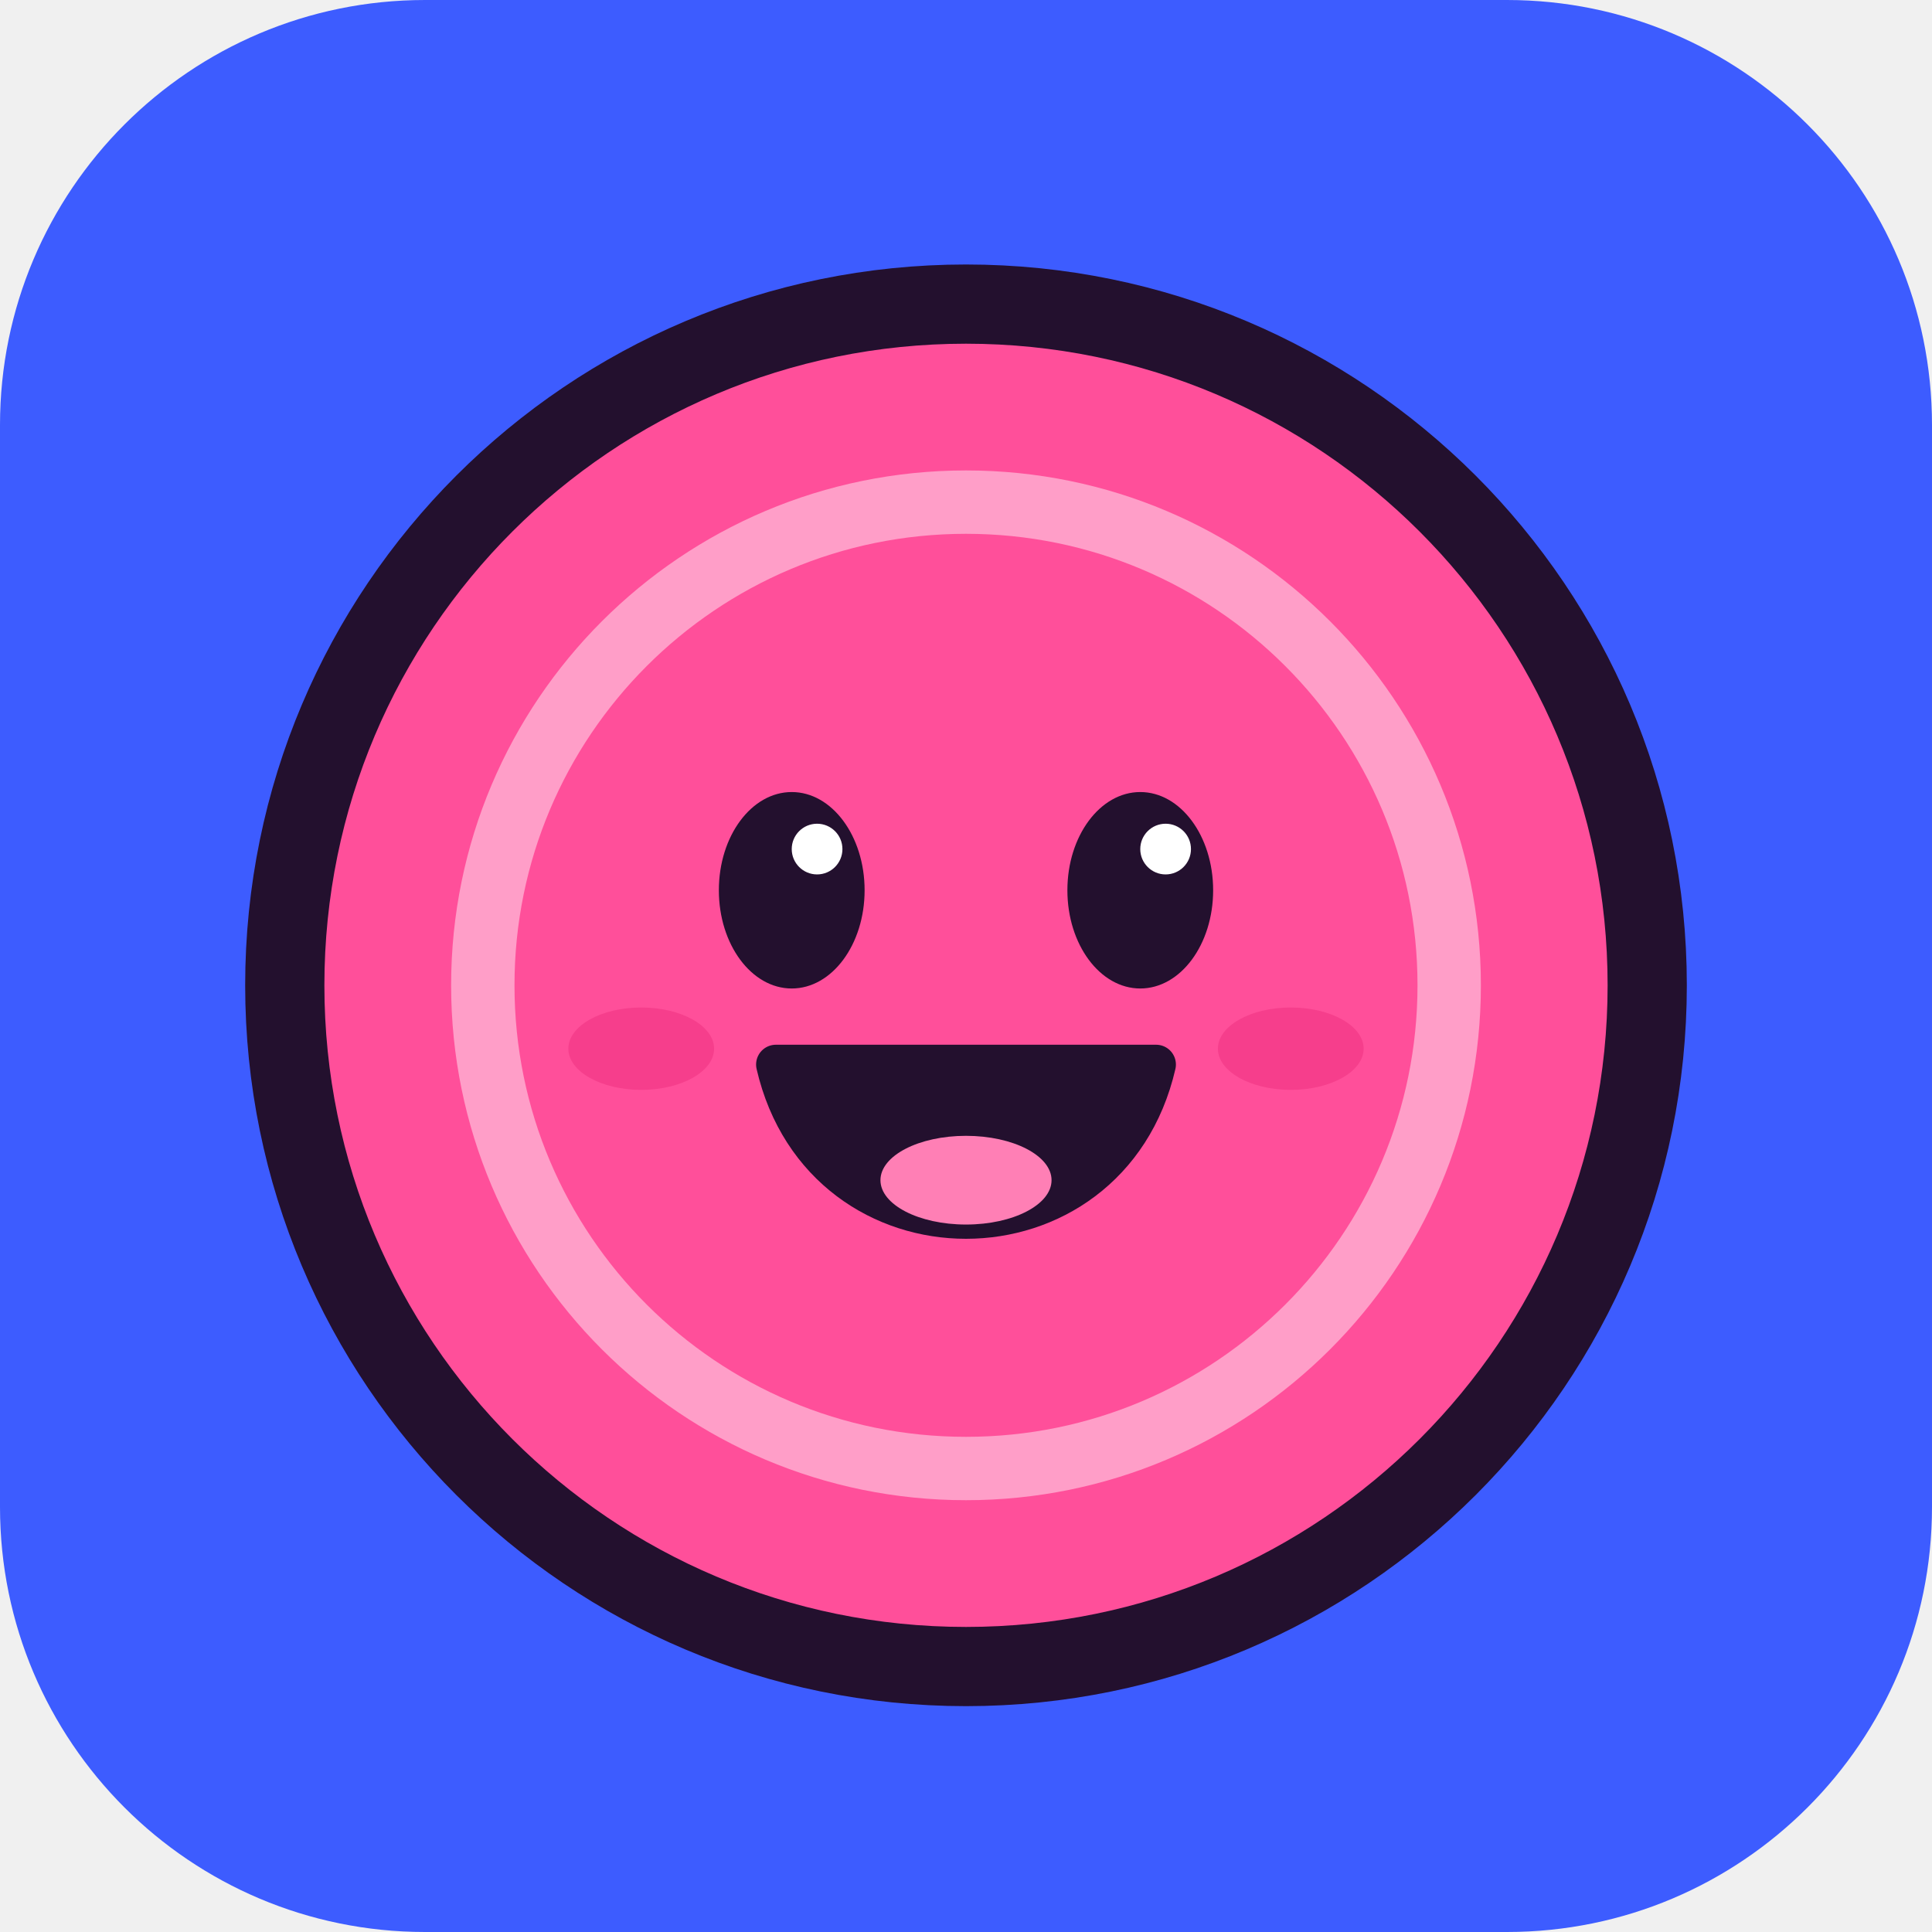
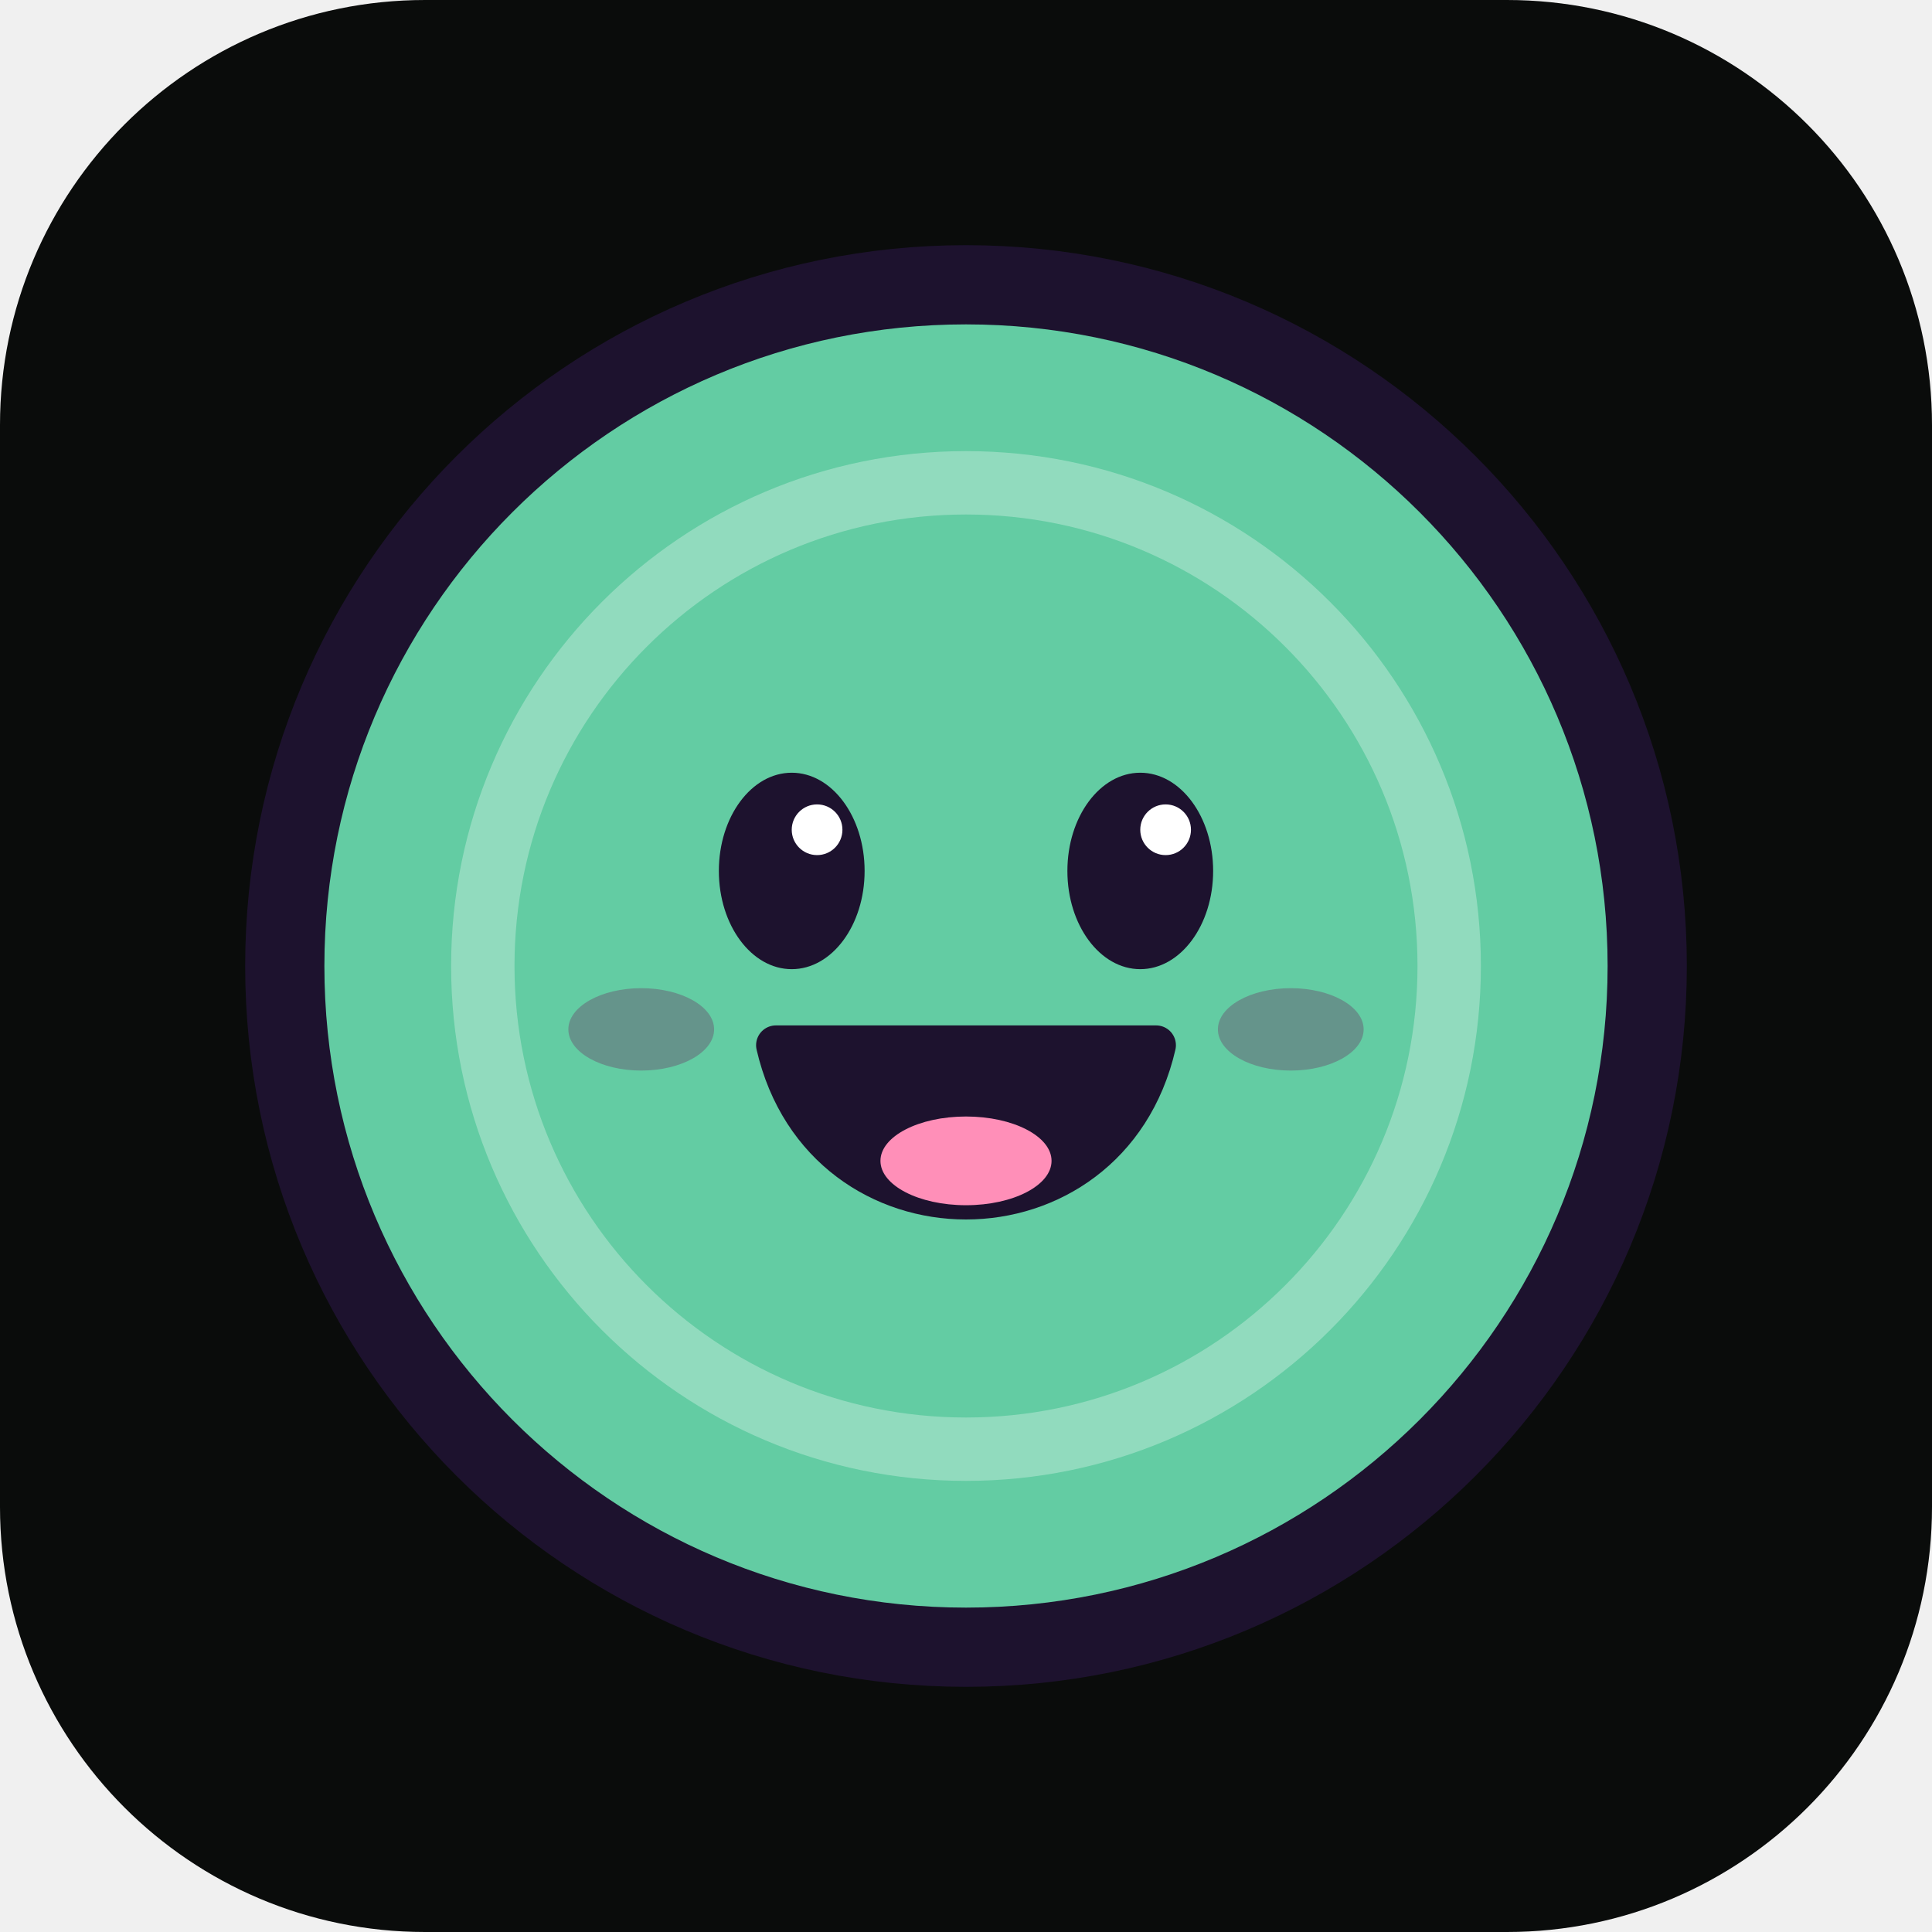
<svg xmlns="http://www.w3.org/2000/svg" width="512" height="512" viewBox="0 0 512 512">
-   <rect width="512" height="512" rx="112.64" fill="#3D5CFF" />
-   <g transform="translate(46.08 51.2) scale(4.1984)">
-     <circle cx="50" cy="50" r="43" fill="#FF4F9A" stroke="#23102E" stroke-width="5" />
-     <circle cx="50" cy="50" r="30.5" fill="none" stroke="#FFFFFF" stroke-opacity=".45" stroke-width="4" />
-     <ellipse cx="39" cy="44" rx="4.6" ry="6.2" fill="#23102E" />
-     <ellipse cx="61" cy="44" rx="4.6" ry="6.2" fill="#23102E" />
+   <rect width="512" height="512" rx="112.64" fill="#0A0C0B" />
+   <g transform="translate(46.08 46.08) scale(4.1984)">
+     <circle cx="50" cy="50" r="43" fill="#63CCA3" stroke="#1D122E" stroke-width="5" />
+     <circle cx="50" cy="50" r="30.5" fill="none" stroke="#FFFFFF" stroke-opacity=".3" stroke-width="4" />
+     <ellipse cx="39" cy="44" rx="4.6" ry="6.2" fill="#1D122E" />
+     <ellipse cx="61" cy="44" rx="4.6" ry="6.2" fill="#1D122E" />
    <circle cx="40.6" cy="41.4" r="1.6" fill="#FFFFFF" />
    <circle cx="62.6" cy="41.4" r="1.6" fill="#FFFFFF" />
-     <path d="M38 55 C41 68 59 68 62 55 Z" fill="#23102E" stroke="#23102E" stroke-width="2.5" stroke-linejoin="round" />
-     <ellipse cx="50" cy="62.3" rx="5.4" ry="2.8" fill="#FF7FB5" />
-     <ellipse cx="29.5" cy="54" rx="4.6" ry="2.6" fill="#E0186A" opacity=".3" />
-     <ellipse cx="70.5" cy="54" rx="4.6" ry="2.6" fill="#E0186A" opacity=".3" />
+     <path d="M38 55 C41 68 59 68 62 55 Z" fill="#1D122E" stroke="#1D122E" stroke-width="2.5" stroke-linejoin="round" />
+     <ellipse cx="50" cy="62.3" rx="5.4" ry="2.8" fill="#FF8FB8" />
+     <ellipse cx="29.5" cy="54" rx="4.6" ry="2.6" fill="#6B2A5E" opacity=".35" />
+     <ellipse cx="70.5" cy="54" rx="4.6" ry="2.6" fill="#6B2A5E" opacity=".35" />
  </g>
</svg>
